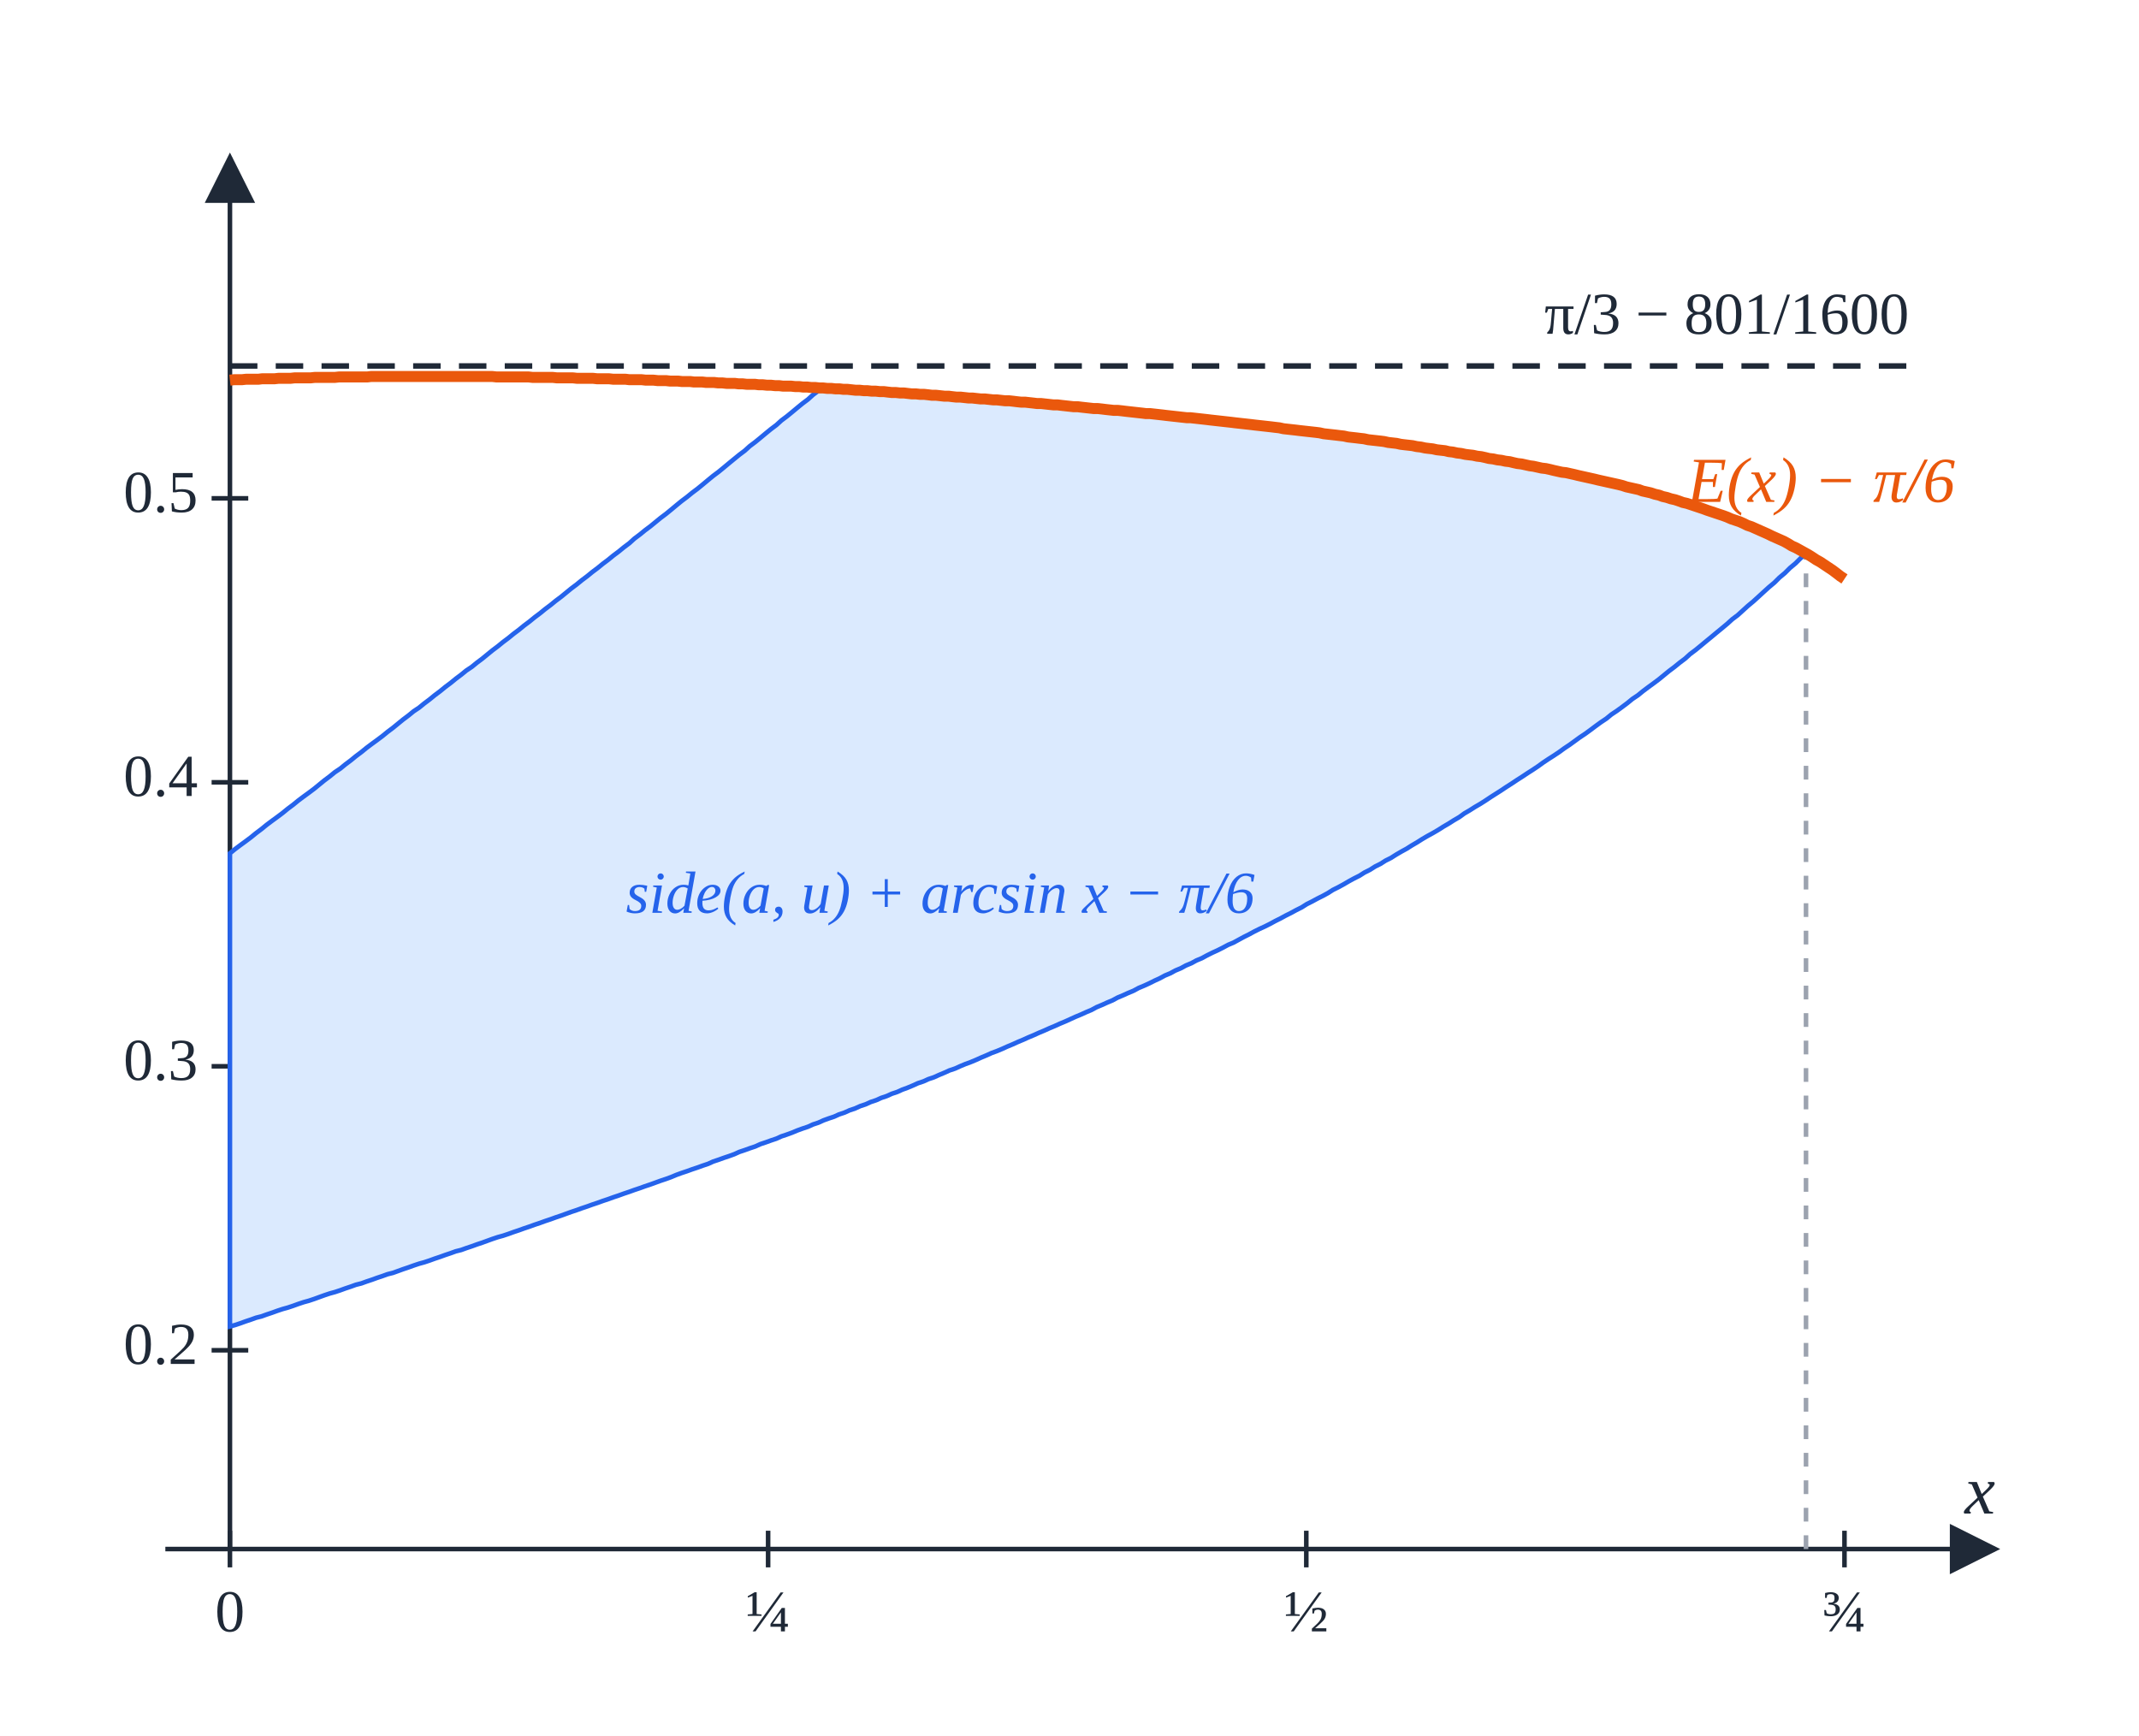
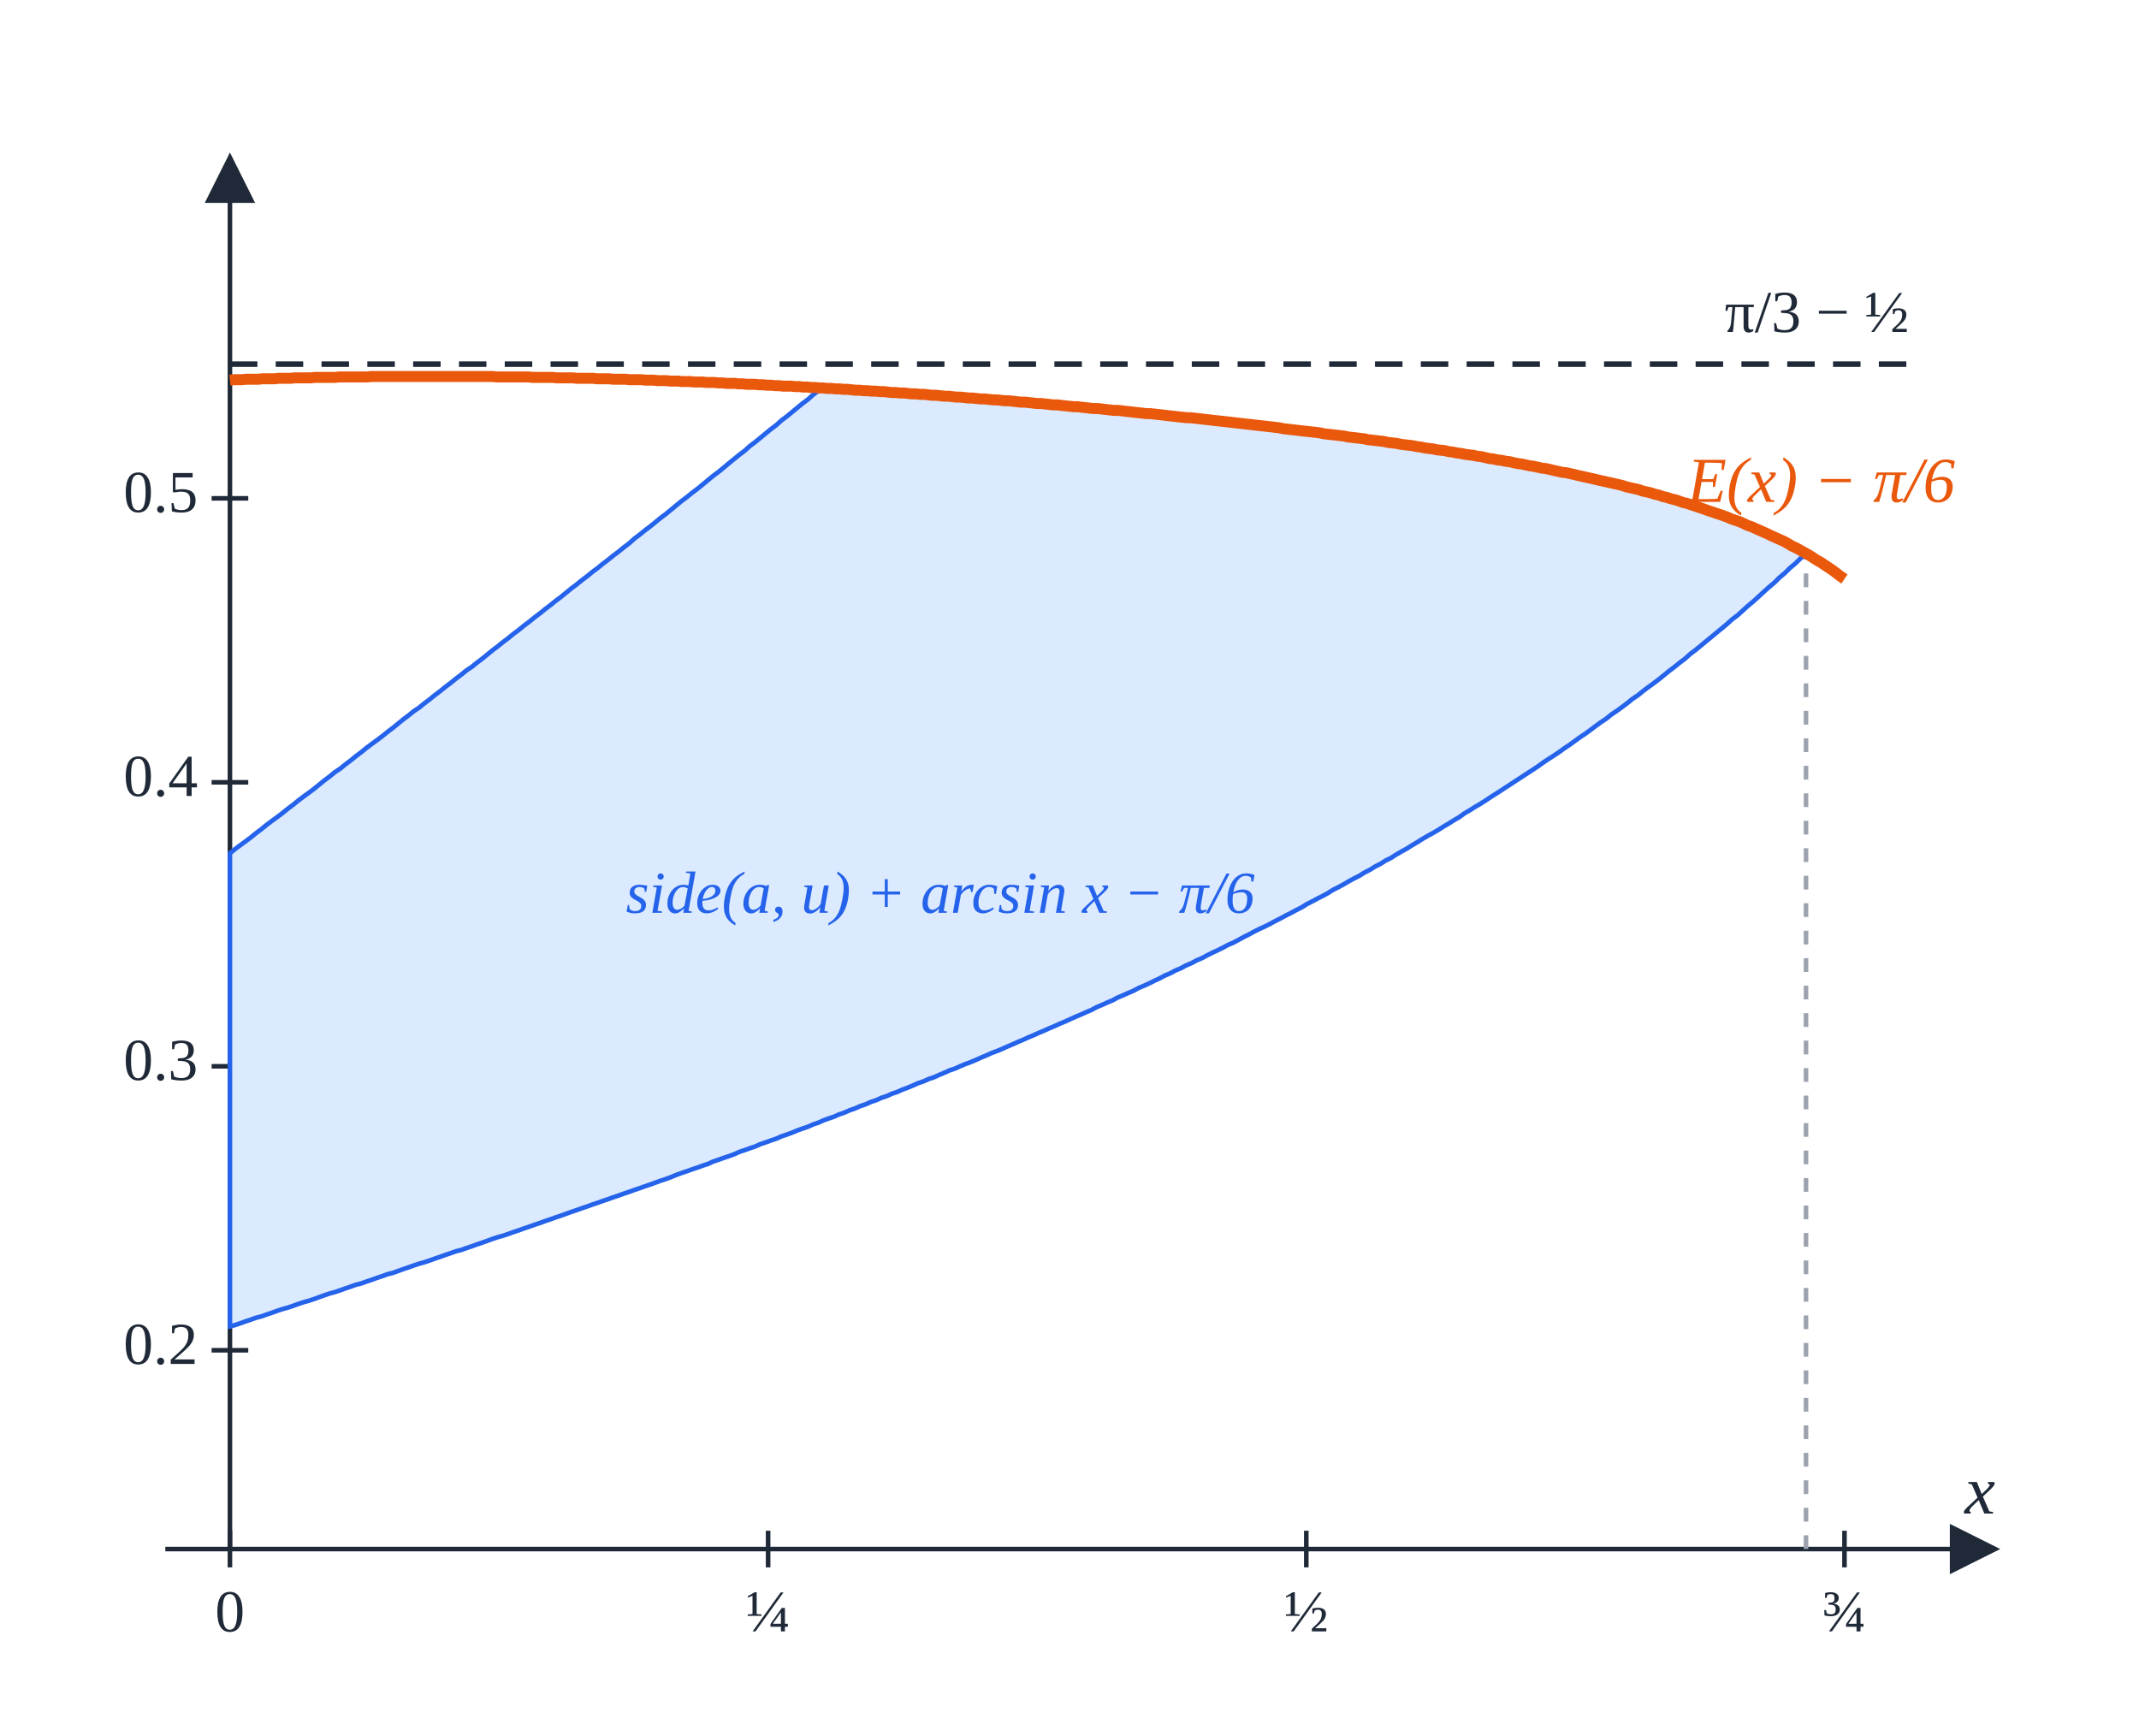
<svg xmlns="http://www.w3.org/2000/svg" width="467" height="379" viewBox="0 0 467 379" role="img" aria-label="For each x = a - 1/2, the values of side(a, u) + arcsin x - pi/6 over the admissible states (a, u) fill the shaded interval, which lies below the graph of E(x) - pi/6 and touches it where the disk bounds u">
  <defs>
    <marker id="arrow" viewBox="0 0 10 10" refX="9" refY="5" markerUnits="userSpaceOnUse" markerWidth="11" markerHeight="11" orient="auto-start-reverse">
      <path d="M 0 0 L 10 5 L 0 10 z" fill="#1f2937" />
    </marker>
  </defs>
  <rect width="100%" height="100%" fill="#ffffff" />
  <line x1="36.1" y1="338.2" x2="435.6" y2="338.2" stroke="#1f2937" stroke-width="1" marker-end="url(#arrow)" />
  <line x1="50.2" y1="342.2" x2="50.2" y2="334.2" stroke="#1f2937" stroke-width="1" />
  <text x="50.2" y="353.2" font-size="13" font-family="Georgia, 'Times New Roman', serif" fill="#1f2937" text-anchor="middle" dominant-baseline="middle">0</text>
  <line x1="167.7" y1="342.2" x2="167.7" y2="334.2" stroke="#1f2937" stroke-width="1" />
  <text x="167.7" y="353.2" font-size="13" font-family="Georgia, 'Times New Roman', serif" fill="#1f2937" text-anchor="middle" dominant-baseline="middle">¼</text>
  <line x1="285.2" y1="342.2" x2="285.2" y2="334.2" stroke="#1f2937" stroke-width="1" />
  <text x="285.2" y="353.2" font-size="13" font-family="Georgia, 'Times New Roman', serif" fill="#1f2937" text-anchor="middle" dominant-baseline="middle">½</text>
  <line x1="402.7" y1="342.2" x2="402.7" y2="334.2" stroke="#1f2937" stroke-width="1" />
  <text x="402.7" y="353.2" font-size="13" font-family="Georgia, 'Times New Roman', serif" fill="#1f2937" text-anchor="middle" dominant-baseline="middle">¾</text>
  <text x="435.6" y="326.2" font-size="15" font-family="Georgia, 'Times New Roman', serif" fill="#1f2937" text-anchor="end" dominant-baseline="middle" font-style="italic">x</text>
  <line x1="394.3" y1="338.2" x2="394.3" y2="120.8" stroke="#9ca3af" stroke-width="1" stroke-dasharray="3 3" />
  <line x1="50.2" y1="338.2" x2="50.2" y2="34.4" stroke="#1f2937" stroke-width="1" marker-end="url(#arrow)" />
  <line x1="46.2" y1="294.8" x2="54.2" y2="294.8" stroke="#1f2937" stroke-width="1" />
  <text x="43.2" y="294.8" font-size="13" font-family="Georgia, 'Times New Roman', serif" fill="#1f2937" text-anchor="end" dominant-baseline="middle">0.2</text>
  <line x1="46.2" y1="232.8" x2="54.2" y2="232.8" stroke="#1f2937" stroke-width="1" />
  <text x="43.2" y="232.8" font-size="13" font-family="Georgia, 'Times New Roman', serif" fill="#1f2937" text-anchor="end" dominant-baseline="middle">0.3</text>
  <line x1="46.2" y1="170.8" x2="54.2" y2="170.8" stroke="#1f2937" stroke-width="1" />
  <text x="43.2" y="170.8" font-size="13" font-family="Georgia, 'Times New Roman', serif" fill="#1f2937" text-anchor="end" dominant-baseline="middle">0.4</text>
  <line x1="46.2" y1="108.8" x2="54.2" y2="108.8" stroke="#1f2937" stroke-width="1" />
  <text x="43.2" y="108.8" font-size="13" font-family="Georgia, 'Times New Roman', serif" fill="#1f2937" text-anchor="end" dominant-baseline="middle">0.5</text>
  <polygon points="50.2,289.6 51.3,289.3 52.5,288.9 53.6,288.5 54.8,288.1 55.9,287.7 57.1,287.4 58.2,287.0 59.4,286.6 60.5,286.2 61.7,285.8 62.8,285.5 64.0,285.1 65.1,284.7 66.3,284.3 67.4,284.0 68.6,283.6 69.7,283.2 70.8,282.8 72.0,282.4 73.1,282.1 74.3,281.7 75.4,281.3 76.6,280.9 77.7,280.5 78.9,280.2 80.0,279.8 81.2,279.4 82.3,279.0 83.5,278.6 84.6,278.2 85.8,277.9 86.9,277.5 88.0,277.1 89.2,276.7 90.3,276.3 91.5,275.9 92.6,275.6 93.8,275.2 94.9,274.8 96.1,274.4 97.2,274.0 98.4,273.6 99.5,273.2 100.7,272.9 101.8,272.5 103.0,272.1 104.1,271.7 105.3,271.3 106.4,270.9 107.5,270.5 108.7,270.1 109.8,269.8 111.0,269.4 112.1,269.0 113.3,268.6 114.4,268.2 115.6,267.8 116.7,267.4 117.9,267.0 119.0,266.6 120.2,266.2 121.3,265.8 122.5,265.4 123.6,265.0 124.7,264.6 125.9,264.2 127.0,263.8 128.2,263.4 129.3,263.0 130.5,262.6 131.6,262.2 132.8,261.8 133.9,261.4 135.1,261.0 136.2,260.6 137.4,260.2 138.5,259.8 139.7,259.4 140.8,259.0 142.0,258.6 143.1,258.2 144.2,257.8 145.4,257.4 146.5,257.0 147.7,256.5 148.8,256.1 150.0,255.7 151.1,255.3 152.3,254.9 153.4,254.5 154.6,254.1 155.7,253.6 156.9,253.2 158.0,252.8 159.2,252.4 160.3,252.0 161.4,251.5 162.6,251.1 163.7,250.7 164.9,250.3 166.0,249.8 167.2,249.4 168.3,249.0 169.5,248.6 170.6,248.1 171.8,247.7 172.9,247.3 174.1,246.8 175.2,246.4 176.4,246.0 177.5,245.5 178.7,245.1 179.8,244.6 180.9,244.2 182.1,243.8 183.2,243.3 184.4,242.9 185.5,242.4 186.7,242.0 187.8,241.5 189.0,241.1 190.1,240.6 191.3,240.2 192.4,239.7 193.6,239.3 194.7,238.8 195.9,238.4 197.0,237.9 198.1,237.5 199.3,237.0 200.4,236.5 201.6,236.1 202.7,235.6 203.9,235.2 205.0,234.7 206.2,234.2 207.3,233.7 208.5,233.3 209.6,232.8 210.8,232.3 211.9,231.9 213.1,231.4 214.2,230.9 215.4,230.4 216.5,229.9 217.6,229.5 218.8,229.0 219.9,228.5 221.1,228.0 222.2,227.5 223.4,227.0 224.5,226.5 225.7,226.0 226.8,225.5 228.0,225.0 229.1,224.5 230.3,224.0 231.4,223.5 232.6,223.0 233.7,222.5 234.8,222.0 236.0,221.5 237.1,221.0 238.3,220.5 239.4,219.9 240.6,219.4 241.7,218.9 242.9,218.4 244.0,217.8 245.2,217.3 246.3,216.8 247.5,216.3 248.6,215.7 249.8,215.2 250.9,214.7 252.1,214.1 253.2,213.6 254.3,213.0 255.5,212.5 256.6,211.9 257.8,211.4 258.9,210.8 260.1,210.3 261.2,209.7 262.4,209.2 263.5,208.6 264.7,208.0 265.8,207.5 267.0,206.9 268.1,206.3 269.3,205.8 270.4,205.2 271.5,204.6 272.7,204.0 273.8,203.4 275.0,202.8 276.1,202.3 277.3,201.7 278.4,201.1 279.6,200.5 280.7,199.9 281.9,199.3 283.0,198.7 284.2,198.1 285.3,197.4 286.5,196.8 287.6,196.2 288.8,195.6 289.9,195.0 291.0,194.3 292.2,193.7 293.3,193.1 294.5,192.4 295.6,191.8 296.8,191.2 297.9,190.5 299.1,189.9 300.2,189.2 301.4,188.6 302.5,187.9 303.7,187.3 304.8,186.6 306.0,185.9 307.1,185.3 308.2,184.6 309.4,183.9 310.5,183.2 311.7,182.5 312.8,181.9 314.0,181.2 315.1,180.5 316.3,179.8 317.4,179.1 318.6,178.4 319.7,177.6 320.9,176.9 322.0,176.2 323.2,175.5 324.3,174.8 325.5,174.0 326.6,173.3 327.7,172.6 328.9,171.8 330.0,171.1 331.2,170.3 332.3,169.6 333.5,168.8 334.6,168.1 335.8,167.3 336.9,166.5 338.1,165.7 339.2,165.0 340.4,164.2 341.5,163.4 342.7,162.6 343.8,161.8 344.9,161.0 346.1,160.2 347.2,159.4 348.4,158.5 349.5,157.7 350.7,156.9 351.8,156.0 353.0,155.2 354.1,154.4 355.3,153.5 356.4,152.6 357.6,151.8 358.7,150.9 359.9,150.0 361.0,149.2 362.2,148.3 363.3,147.4 364.4,146.5 365.6,145.6 366.7,144.7 367.9,143.8 369.0,142.8 370.2,141.9 371.3,141.0 372.5,140.0 373.6,139.1 374.8,138.1 375.9,137.2 377.1,136.2 378.2,135.2 379.4,134.3 380.5,133.3 381.6,132.3 382.8,131.3 383.9,130.3 385.1,129.2 386.2,128.2 387.4,127.2 388.5,126.1 389.7,125.1 390.8,124.0 392.0,123.0 393.1,121.9 394.3,120.8 394.3,120.8 393.1,120.2 392.0,119.5 390.8,118.9 389.7,118.3 388.5,117.8 387.4,117.2 386.2,116.7 385.1,116.2 383.9,115.7 382.8,115.2 381.6,114.7 380.5,114.2 379.4,113.8 378.2,113.3 377.1,112.9 375.9,112.5 374.8,112.1 373.6,111.7 372.5,111.3 371.3,110.9 370.2,110.5 369.0,110.2 367.9,109.8 366.7,109.5 365.6,109.1 364.4,108.8 363.3,108.5 362.2,108.1 361.0,107.8 359.9,107.5 358.7,107.2 357.6,106.9 356.4,106.6 355.3,106.3 354.1,106.0 353.0,105.7 351.8,105.5 350.7,105.2 349.5,104.9 348.4,104.7 347.2,104.4 346.1,104.1 344.9,103.9 343.8,103.6 342.7,103.4 341.5,103.2 340.4,102.9 339.2,102.7 338.1,102.5 336.9,102.2 335.8,102.0 334.6,101.8 333.5,101.6 332.3,101.4 331.2,101.1 330.0,100.9 328.9,100.7 327.7,100.5 326.6,100.3 325.5,100.1 324.3,99.9 323.2,99.7 322.0,99.5 320.9,99.3 319.7,99.1 318.6,98.9 317.4,98.8 316.3,98.6 315.1,98.4 314.0,98.2 312.8,98.0 311.7,97.8 310.5,97.7 309.4,97.5 308.2,97.3 307.1,97.2 306.0,97.0 304.8,96.8 303.7,96.7 302.5,96.5 301.4,96.3 300.2,96.2 299.1,96.0 297.9,95.8 296.8,95.7 295.6,95.5 294.5,95.4 293.3,95.2 292.2,95.1 291.0,94.9 289.9,94.8 288.8,94.6 287.6,94.5 286.5,94.3 285.3,94.2 284.2,94.0 283.0,93.9 281.9,93.8 280.7,93.6 279.6,93.5 278.4,93.3 277.3,93.2 276.1,93.1 275.0,92.9 273.8,92.8 272.7,92.7 271.5,92.5 270.4,92.4 269.3,92.3 268.1,92.1 267.0,92.0 265.8,91.9 264.7,91.8 263.5,91.6 262.4,91.5 261.2,91.4 260.1,91.3 258.9,91.1 257.8,91.0 256.6,90.9 255.5,90.8 254.3,90.7 253.2,90.5 252.1,90.4 250.9,90.3 249.8,90.2 248.6,90.1 247.5,90.0 246.3,89.9 245.2,89.8 244.0,89.6 242.9,89.5 241.7,89.4 240.6,89.3 239.4,89.2 238.3,89.1 237.1,89.0 236.0,88.9 234.8,88.8 233.7,88.7 232.6,88.6 231.4,88.5 230.3,88.4 229.1,88.3 228.0,88.2 226.8,88.1 225.7,88.0 224.5,87.9 223.4,87.8 222.2,87.7 221.1,87.6 219.9,87.5 218.8,87.4 217.6,87.3 216.5,87.2 215.4,87.2 214.2,87.1 213.1,87.0 211.9,86.9 210.8,86.8 209.6,86.7 208.5,86.6 207.3,86.5 206.2,86.5 205.0,86.4 203.9,86.3 202.7,86.2 201.6,86.1 200.4,86.0 199.3,86.0 198.1,85.9 197.0,85.8 195.9,85.7 194.7,85.7 193.6,85.6 192.4,85.5 191.3,85.4 190.1,85.4 189.0,85.3 187.8,85.2 186.7,85.1 185.5,85.1 184.4,85.0 183.2,84.9 182.1,84.9 180.9,84.8 179.8,84.7 178.7,85.3 177.5,86.2 176.4,87.2 175.2,88.1 174.1,89.0 172.9,90.0 171.8,90.9 170.6,91.8 169.5,92.8 168.3,93.7 167.2,94.6 166.0,95.6 164.9,96.5 163.7,97.4 162.6,98.4 161.4,99.3 160.3,100.2 159.2,101.1 158.0,102.1 156.9,103.0 155.7,103.9 154.6,104.8 153.4,105.8 152.3,106.7 151.1,107.6 150.0,108.5 148.8,109.4 147.7,110.3 146.5,111.3 145.4,112.2 144.2,113.1 143.1,114.0 142.0,114.9 140.8,115.8 139.7,116.7 138.5,117.6 137.4,118.6 136.2,119.5 135.1,120.4 133.9,121.3 132.8,122.2 131.6,123.1 130.5,124.0 129.3,124.9 128.2,125.8 127.0,126.7 125.9,127.6 124.7,128.5 123.6,129.4 122.5,130.3 121.3,131.2 120.2,132.1 119.0,133.0 117.9,133.9 116.7,134.8 115.6,135.7 114.4,136.6 113.3,137.5 112.1,138.4 111.0,139.3 109.8,140.2 108.7,141.1 107.5,142.0 106.4,142.9 105.3,143.8 104.1,144.7 103.0,145.6 101.8,146.4 100.7,147.3 99.5,148.2 98.4,149.1 97.2,150.0 96.1,150.9 94.9,151.8 93.8,152.7 92.6,153.6 91.5,154.5 90.3,155.3 89.2,156.2 88.0,157.1 86.9,158.0 85.8,158.9 84.6,159.8 83.5,160.7 82.3,161.6 81.2,162.4 80.0,163.3 78.9,164.2 77.7,165.1 76.6,166.0 75.4,166.9 74.3,167.8 73.1,168.6 72.0,169.5 70.8,170.4 69.7,171.3 68.6,172.2 67.4,173.1 66.3,173.9 65.1,174.8 64.0,175.7 62.8,176.6 61.7,177.5 60.5,178.4 59.4,179.2 58.2,180.1 57.1,181.0 55.9,181.9 54.8,182.8 53.6,183.7 52.5,184.5 51.3,185.4 50.2,186.3" fill="#dbeafe" stroke="#2563eb" stroke-width="1" fill-opacity="1" />
-   <line x1="50.2" y1="79.9" x2="416.8" y2="79.9" stroke="#1f2937" stroke-width="1.2" stroke-dasharray="6 4" />
-   <text x="416.8" y="69.9" font-size="13" font-family="Georgia, 'Times New Roman', serif" fill="#1f2937" text-anchor="end" dominant-baseline="middle">π/3 − 801/1600</text>
+   <line x1="50.2" y1="79.5" x2="416.8" y2="79.5" stroke="#1f2937" stroke-width="1.2" stroke-dasharray="6 4" />
+   <text x="416.8" y="69.5" font-size="13" font-family="Georgia, 'Times New Roman', serif" fill="#1f2937" text-anchor="end" dominant-baseline="middle">π/3 − ½</text>
  <polyline points="50.2,83.0 51.1,82.9 52.0,82.9 52.8,82.9 53.7,82.8 54.6,82.8 55.5,82.8 56.4,82.8 57.2,82.7 58.1,82.7 59.0,82.7 59.9,82.7 60.8,82.6 61.7,82.6 62.5,82.6 63.4,82.6 64.3,82.5 65.2,82.5 66.1,82.5 66.9,82.5 67.8,82.5 68.7,82.4 69.6,82.4 70.5,82.4 71.3,82.4 72.2,82.4 73.1,82.4 74.0,82.3 74.9,82.3 75.8,82.3 76.6,82.3 77.5,82.3 78.4,82.3 79.3,82.3 80.2,82.3 81.0,82.2 81.9,82.2 82.8,82.2 83.7,82.2 84.6,82.2 85.5,82.2 86.3,82.2 87.2,82.2 88.1,82.2 89.0,82.2 89.9,82.2 90.7,82.2 91.6,82.2 92.5,82.2 93.4,82.2 94.3,82.2 95.1,82.2 96.0,82.2 96.9,82.2 97.8,82.2 98.7,82.2 99.5,82.2 100.4,82.2 101.3,82.2 102.2,82.2 103.1,82.2 104.0,82.2 104.8,82.2 105.7,82.2 106.6,82.2 107.5,82.2 108.4,82.3 109.2,82.3 110.1,82.3 111.0,82.3 111.9,82.3 112.8,82.3 113.7,82.3 114.5,82.3 115.4,82.3 116.3,82.4 117.2,82.4 118.1,82.4 118.9,82.4 119.8,82.4 120.7,82.4 121.6,82.5 122.5,82.5 123.3,82.5 124.2,82.5 125.1,82.5 126.0,82.6 126.9,82.6 127.8,82.6 128.6,82.6 129.5,82.6 130.4,82.7 131.3,82.7 132.2,82.7 133.0,82.7 133.9,82.8 134.8,82.8 135.7,82.8 136.6,82.8 137.4,82.9 138.3,82.9 139.2,82.9 140.1,82.9 141.0,83.0 141.9,83.0 142.7,83.0 143.6,83.1 144.5,83.1 145.4,83.1 146.3,83.2 147.1,83.2 148.0,83.2 148.9,83.3 149.8,83.3 150.7,83.3 151.5,83.4 152.4,83.4 153.3,83.4 154.2,83.5 155.1,83.5 155.9,83.5 156.8,83.6 157.7,83.6 158.6,83.7 159.5,83.7 160.4,83.7 161.2,83.8 162.1,83.8 163.0,83.9 163.9,83.9 164.8,83.9 165.6,84.0 166.5,84.0 167.4,84.1 168.3,84.1 169.2,84.2 170.1,84.2 170.9,84.3 171.8,84.3 172.7,84.3 173.6,84.4 174.5,84.4 175.3,84.5 176.2,84.5 177.1,84.6 178.0,84.6 178.9,84.7 179.7,84.7 180.6,84.8 181.5,84.8 182.4,84.9 183.3,84.9 184.1,85.0 185.0,85.0 185.9,85.1 186.8,85.2 187.7,85.2 188.6,85.3 189.4,85.3 190.3,85.4 191.2,85.4 192.1,85.5 193.0,85.5 193.8,85.6 194.7,85.7 195.6,85.7 196.5,85.8 197.4,85.8 198.2,85.9 199.1,86.0 200.0,86.0 200.9,86.1 201.8,86.1 202.7,86.2 203.5,86.3 204.4,86.3 205.3,86.4 206.2,86.5 207.1,86.5 207.9,86.6 208.8,86.7 209.7,86.7 210.6,86.8 211.5,86.9 212.3,86.9 213.2,87.0 214.1,87.1 215.0,87.1 215.9,87.2 216.8,87.3 217.6,87.3 218.5,87.4 219.4,87.5 220.3,87.5 221.2,87.6 222.0,87.7 222.9,87.8 223.8,87.8 224.7,87.9 225.6,88.0 226.4,88.1 227.3,88.1 228.2,88.2 229.1,88.3 230.0,88.4 230.9,88.4 231.7,88.5 232.6,88.6 233.5,88.7 234.4,88.8 235.3,88.8 236.1,88.9 237.0,89.0 237.9,89.1 238.8,89.2 239.7,89.2 240.6,89.3 241.4,89.4 242.3,89.5 243.2,89.6 244.1,89.6 245.0,89.7 245.8,89.8 246.7,89.9 247.6,90.0 248.5,90.1 249.4,90.2 250.2,90.3 251.1,90.3 252.0,90.4 252.9,90.5 253.8,90.6 254.6,90.7 255.5,90.8 256.4,90.9 257.3,91.0 258.2,91.1 259.1,91.2 259.9,91.2 260.8,91.3 261.7,91.4 262.6,91.5 263.5,91.6 264.3,91.7 265.2,91.8 266.1,91.9 267.0,92.0 267.9,92.1 268.8,92.2 269.6,92.3 270.5,92.4 271.4,92.5 272.3,92.6 273.2,92.7 274.0,92.8 274.9,92.9 275.8,93.0 276.7,93.1 277.6,93.2 278.4,93.3 279.3,93.4 280.2,93.6 281.1,93.7 282.0,93.8 282.9,93.9 283.7,94.0 284.6,94.1 285.5,94.2 286.4,94.3 287.3,94.4 288.1,94.5 289.0,94.7 289.9,94.8 290.8,94.9 291.7,95.0 292.5,95.1 293.4,95.2 294.3,95.4 295.2,95.5 296.1,95.6 296.9,95.7 297.8,95.8 298.7,96.0 299.6,96.1 300.5,96.2 301.4,96.3 302.2,96.4 303.1,96.6 304.0,96.7 304.9,96.8 305.8,97.0 306.6,97.1 307.5,97.2 308.4,97.3 309.3,97.5 310.2,97.6 311.1,97.8 311.9,97.9 312.8,98.0 313.7,98.2 314.6,98.3 315.5,98.4 316.3,98.6 317.2,98.7 318.1,98.9 319.0,99.0 319.9,99.2 320.7,99.3 321.6,99.4 322.5,99.6 323.4,99.7 324.3,99.9 325.1,100.1 326.0,100.2 326.9,100.4 327.8,100.5 328.7,100.7 329.6,100.8 330.4,101.0 331.3,101.2 332.2,101.3 333.1,101.5 334.0,101.7 334.8,101.8 335.7,102.0 336.6,102.2 337.5,102.3 338.4,102.5 339.2,102.7 340.1,102.9 341.0,103.1 341.9,103.2 342.8,103.4 343.7,103.6 344.5,103.8 345.4,104.0 346.3,104.2 347.2,104.4 348.1,104.6 348.9,104.8 349.8,105.0 350.7,105.2 351.6,105.4 352.5,105.6 353.4,105.8 354.2,106.0 355.1,106.3 356.0,106.5 356.9,106.7 357.8,106.9 358.6,107.2 359.5,107.4 360.4,107.6 361.3,107.9 362.2,108.1 363.0,108.4 363.9,108.6 364.8,108.9 365.7,109.1 366.6,109.4 367.4,109.7 368.3,109.9 369.2,110.2 370.1,110.5 371.0,110.8 371.9,111.1 372.7,111.4 373.6,111.7 374.5,112.0 375.4,112.3 376.3,112.6 377.1,112.9 378.0,113.3 378.9,113.6 379.8,113.9 380.7,114.3 381.5,114.7 382.4,115.0 383.3,115.4 384.2,115.8 385.1,116.2 386.0,116.6 386.8,117.0 387.7,117.4 388.6,117.8 389.5,118.2 390.4,118.7 391.2,119.2 392.1,119.6 393.0,120.1 393.9,120.6 394.8,121.1 395.6,121.6 396.5,122.2 397.4,122.7 398.3,123.3 399.2,123.9 400.1,124.5 400.9,125.1 401.8,125.8 402.7,126.4" fill="none" stroke="#ea580c" stroke-width="2.4" stroke-linejoin="round" />
  <text x="368.4" y="105.6" font-size="14" font-family="Georgia, 'Times New Roman', serif" fill="#ea580c" text-anchor="start" dominant-baseline="middle" font-style="italic">E(x) − π/6</text>
  <text x="205.3" y="195.6" font-size="13" font-family="Georgia, 'Times New Roman', serif" fill="#2563eb" text-anchor="middle" dominant-baseline="middle" font-style="italic">side(a, u) + arcsin x − π/6</text>
</svg>
